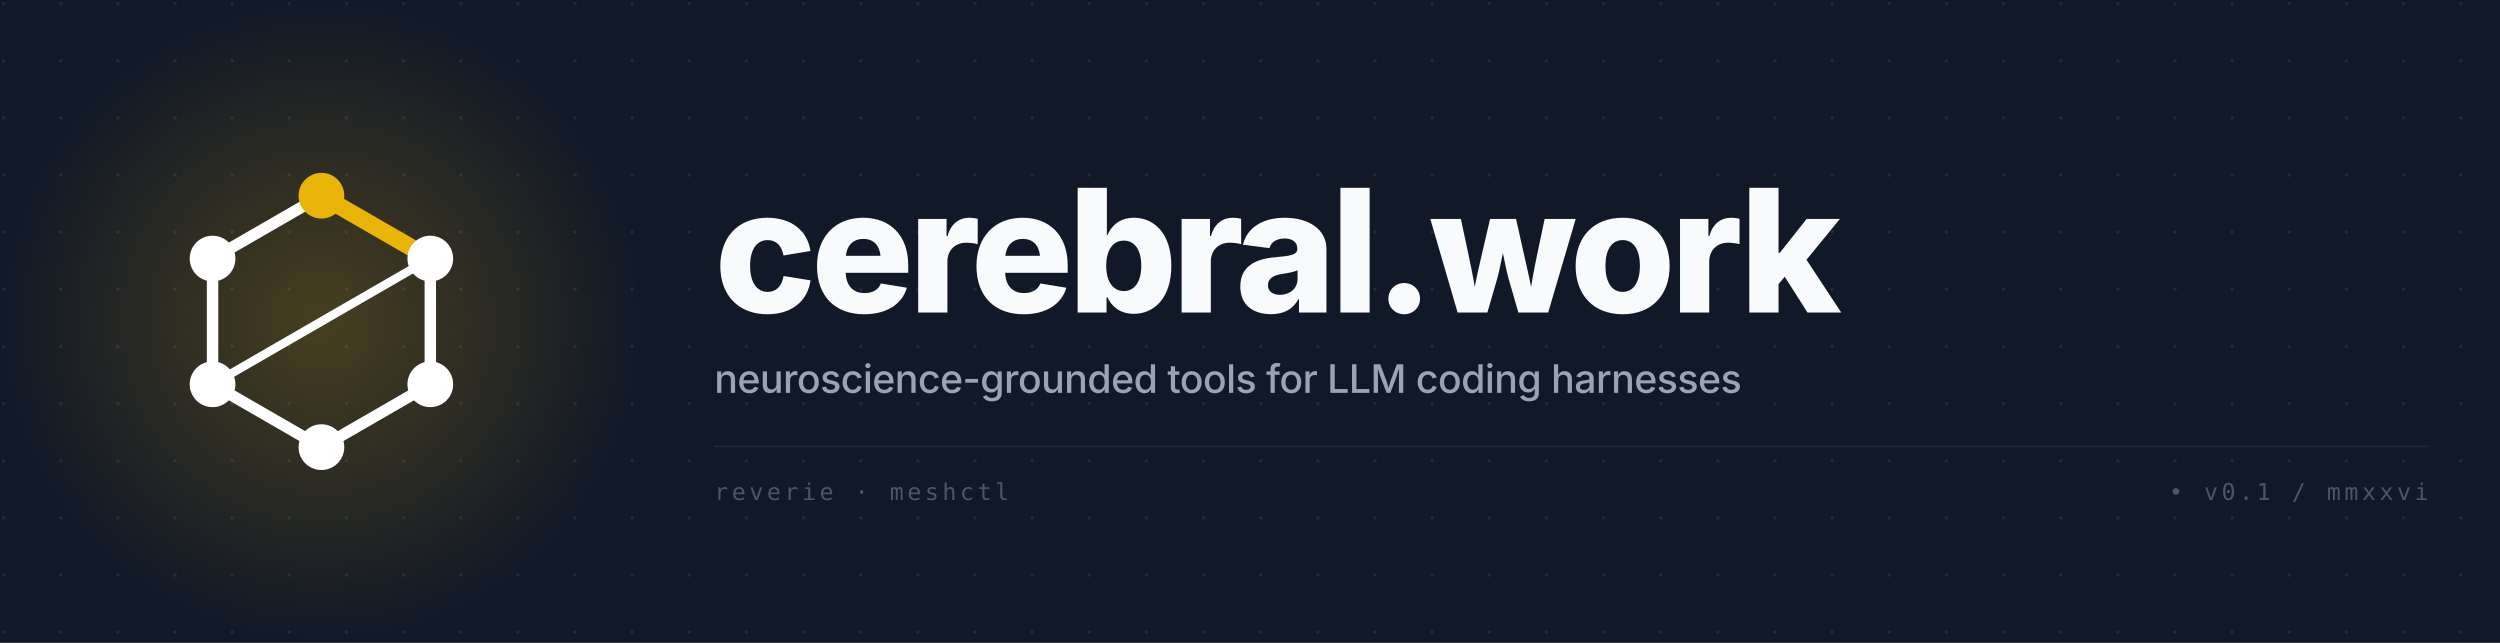
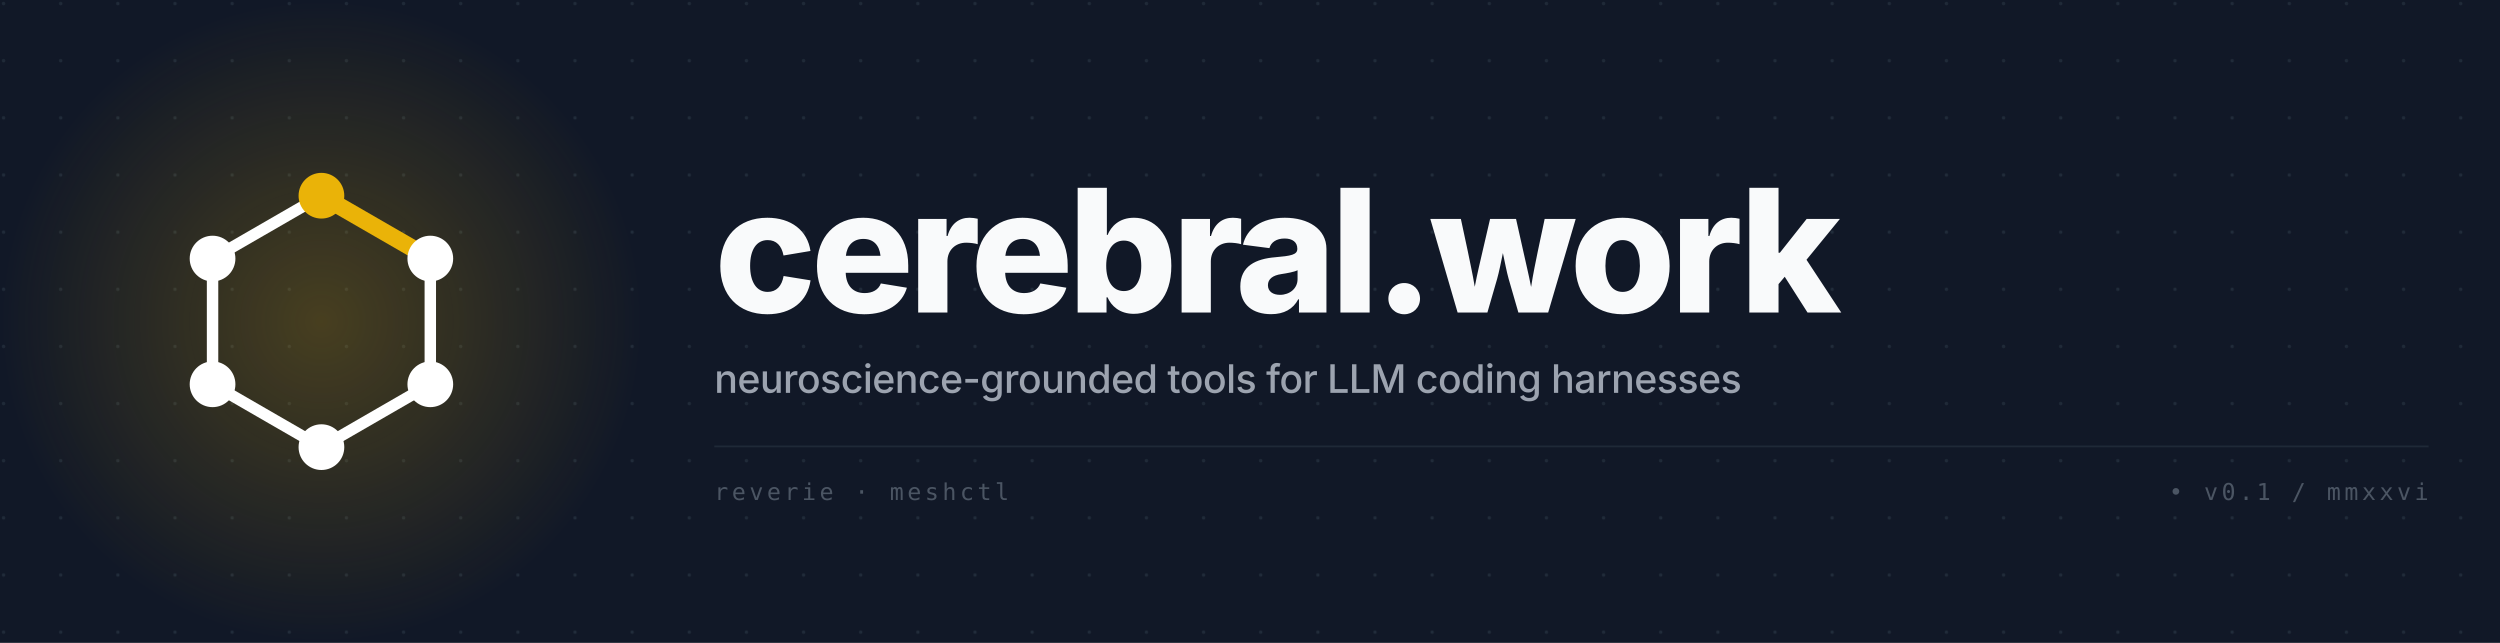
<svg xmlns="http://www.w3.org/2000/svg" viewBox="0 0 1400 360" width="1400" height="360" role="img" aria-label="cerebral.work — neuroscience-grounded tools for LLM coding harnesses">
  <defs>
    <pattern id="dots" width="32" height="32" patternUnits="userSpaceOnUse">
      <circle cx="2" cy="2" r="1" fill="#1f2937" />
    </pattern>
    <radialGradient id="hexGlow" cx="50%" cy="50%" r="50%">
      <stop offset="0%" stop-color="#EAB308" stop-opacity="0.25" />
      <stop offset="100%" stop-color="#EAB308" stop-opacity="0" />
    </radialGradient>
  </defs>
  <rect width="1400" height="360" fill="#111827" />
  <rect width="1400" height="360" fill="url(#dots)" />
  <g transform="translate(180 180)">
    <circle r="180" fill="url(#hexGlow)" />
    <g transform="scale(3.2) translate(-32 -32)">
      <line x1="32" y1="10" x2="51.053" y2="21" stroke="#EAB308" stroke-width="3" />
      <line x1="51.053" y1="21" x2="51.053" y2="43" stroke="#ffffff" stroke-width="2" />
      <line x1="51.053" y1="43" x2="32" y2="54" stroke="#ffffff" stroke-width="2" />
      <line x1="32" y1="54" x2="12.947" y2="43" stroke="#ffffff" stroke-width="2" />
      <line x1="12.947" y1="43" x2="12.947" y2="21" stroke="#ffffff" stroke-width="2" />
      <line x1="12.947" y1="21" x2="32" y2="10" stroke="#ffffff" stroke-width="2" />
-       <line x1="51.053" y1="21" x2="12.947" y2="43" stroke="#ffffff" stroke-width="1.5" />
      <circle cx="32" cy="10" r="4" fill="#EAB308" />
      <circle cx="51.053" cy="21" r="4" fill="#ffffff" />
      <circle cx="51.053" cy="43" r="4" fill="#ffffff" />
      <circle cx="32" cy="54" r="4" fill="#ffffff" />
      <circle cx="12.947" cy="43" r="4" fill="#ffffff" />
      <circle cx="12.947" cy="21" r="4" fill="#ffffff" />
    </g>
  </g>
  <g font-family="'Inter', -apple-system, 'Helvetica Neue', sans-serif">
    <text x="400" y="175" font-size="96" font-weight="800" fill="#f9fafb" letter-spacing="-3">cerebral.work</text>
    <text x="400" y="220" font-size="22" font-weight="500" fill="#9ca3af" letter-spacing="-0.3">
      neuroscience-grounded tools for LLM coding harnesses
    </text>
  </g>
  <g font-family="ui-monospace, 'JetBrains Mono', 'SF Mono', monospace" font-size="13" fill="#4b5563" letter-spacing="2">
    <text x="400" y="280">reverie · meshctl</text>
    <text x="1360" y="280" text-anchor="end">• v0.1 / mmxxvi</text>
  </g>
  <line x1="400" y1="250" x2="1360" y2="250" stroke="#1f2937" stroke-width="1" />
</svg>
